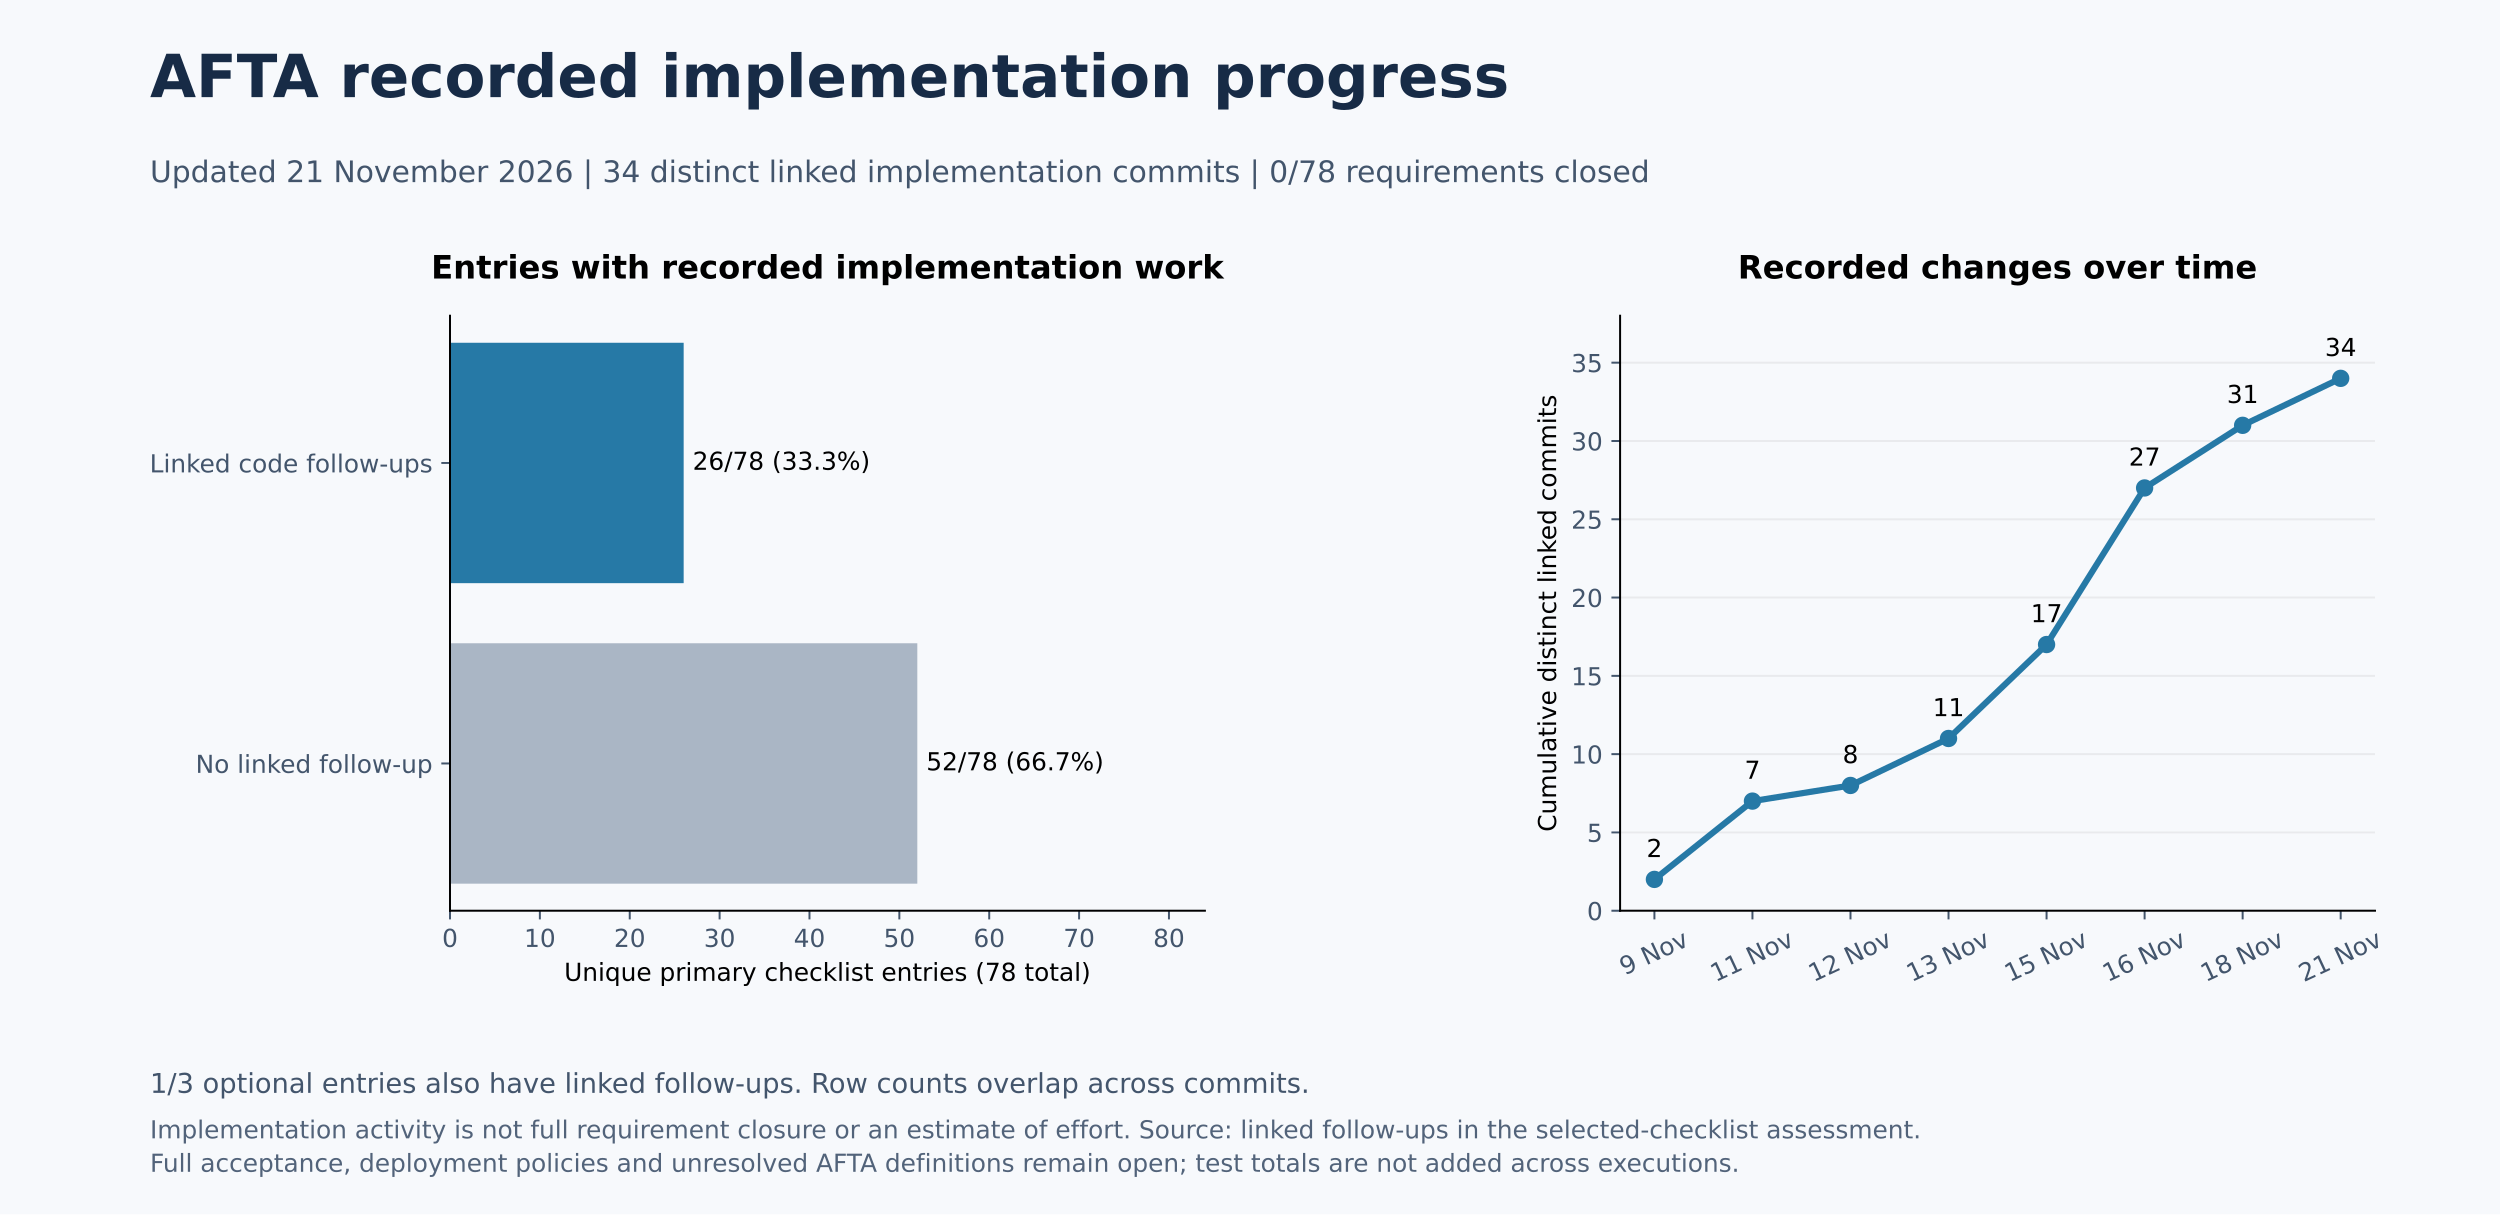
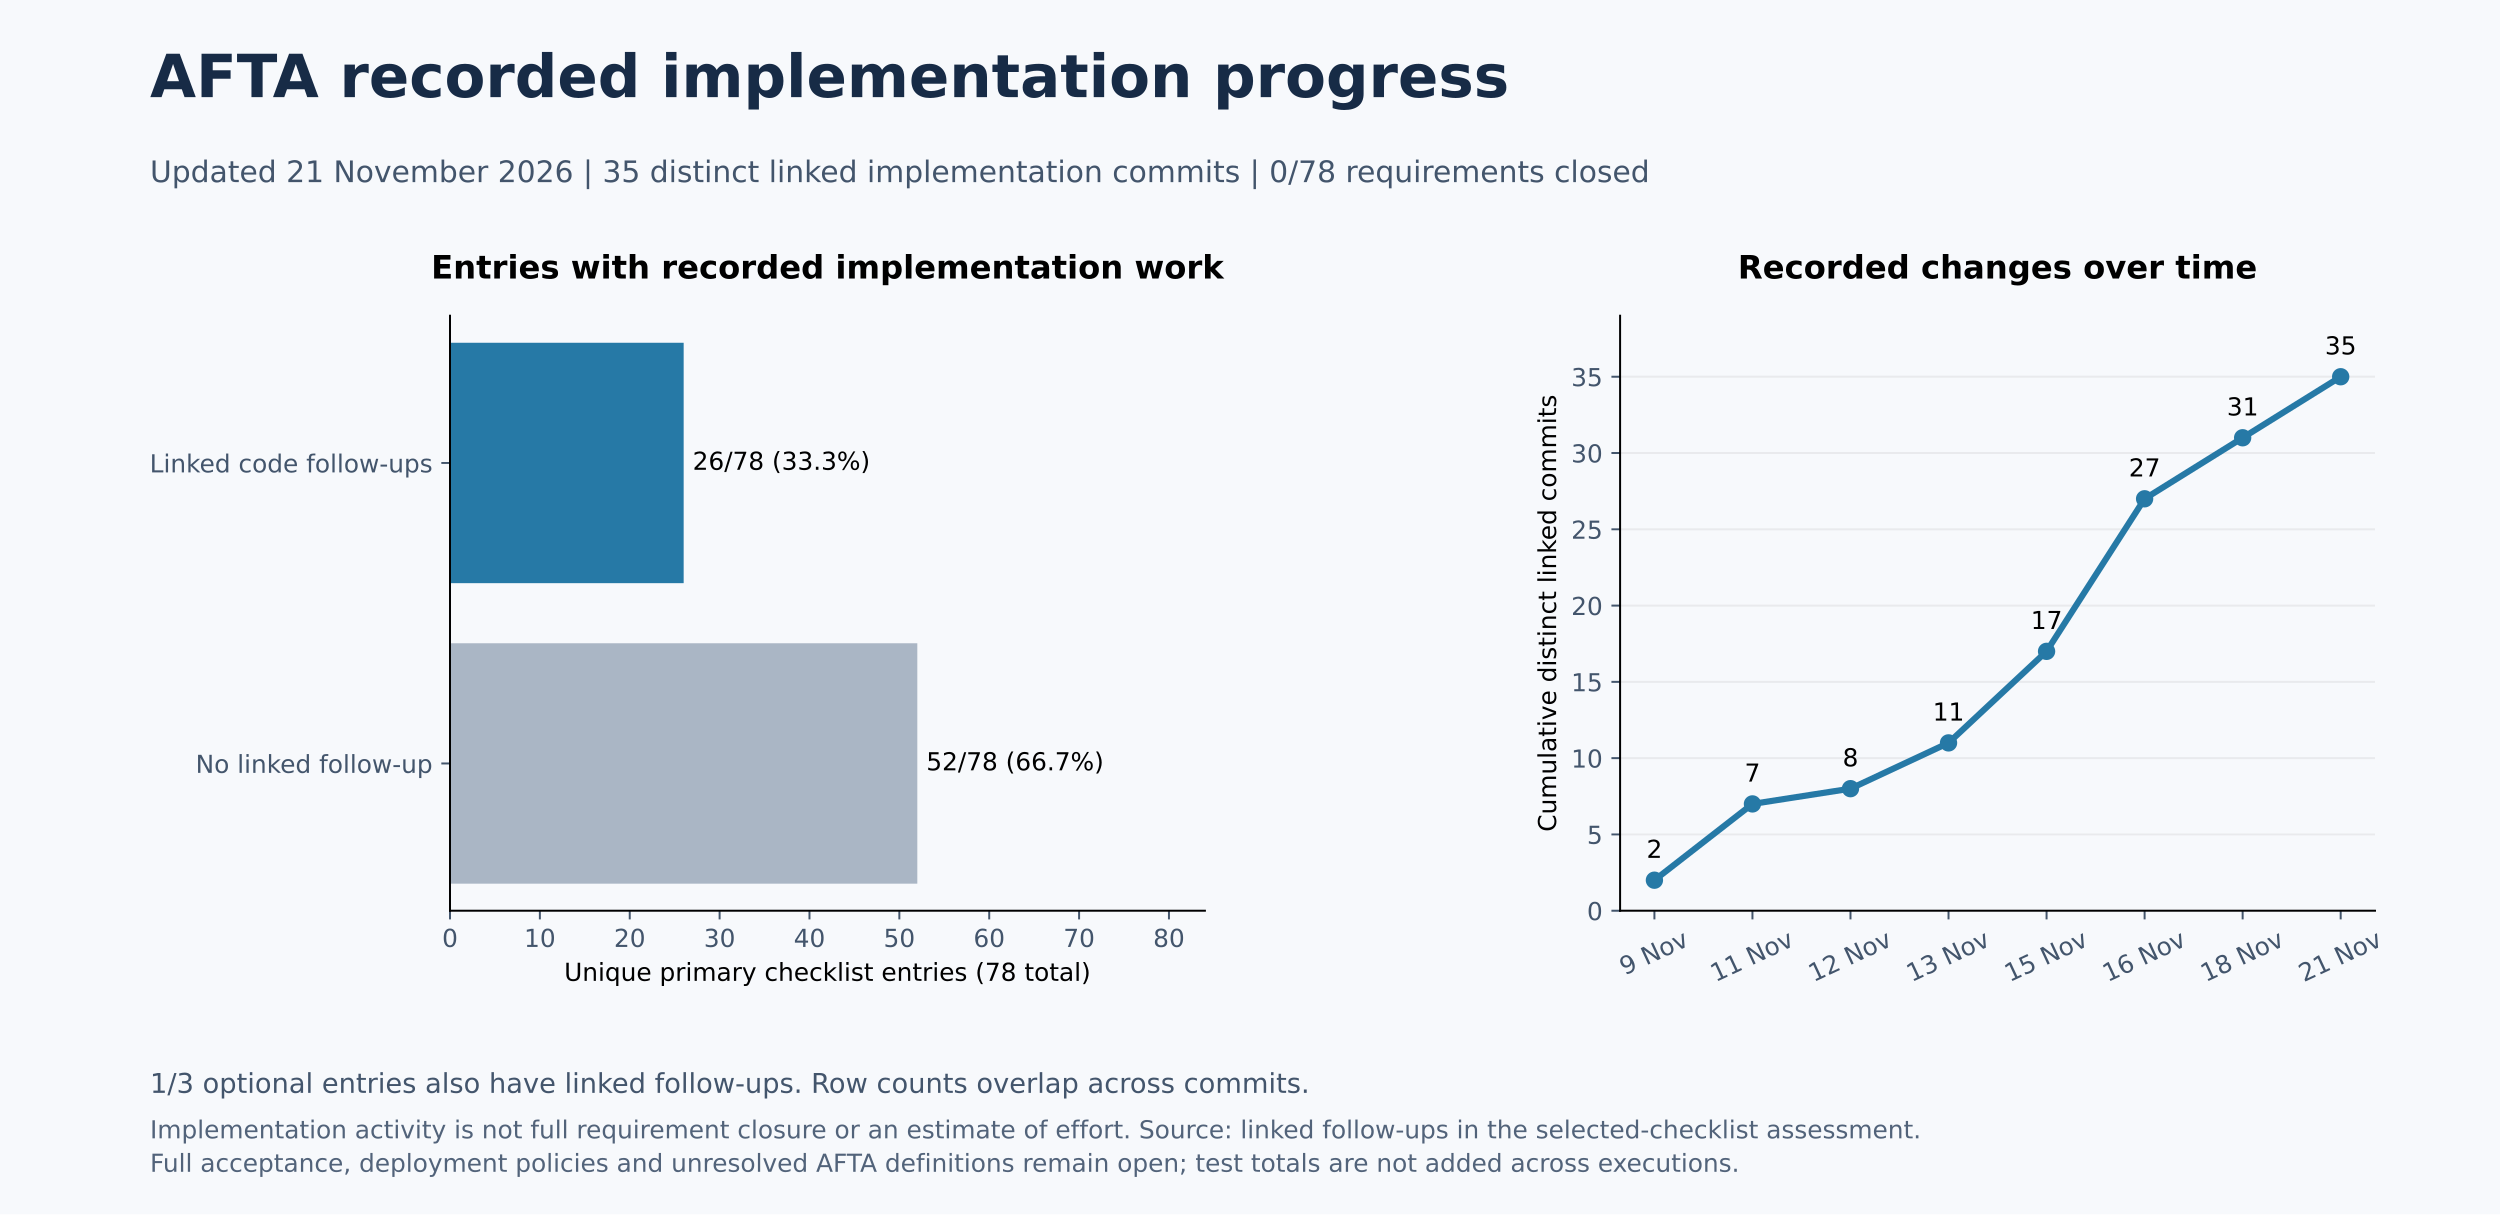
<svg xmlns="http://www.w3.org/2000/svg" xmlns:xlink="http://www.w3.org/1999/xlink" width="1008pt" height="489.6pt" viewBox="0 0 1008 489.6" version="1.1">
  <defs>
    <style type="text/css">*{stroke-linejoin: round; stroke-linecap: butt}</style>
  </defs>
  <g id="figure_1">
    <g id="patch_1">
      <path d="M 0 489.6 L 1008 489.6 L 1008 0 L 0 0 z " style="fill: #f7f9fc" />
    </g>
    <g id="axes_1">
      <g id="patch_2">
        <path d="M 181.44 367.2 L 485.816 367.2 L 485.816 127.296 L 181.44 127.296 z " style="fill: #f7f9fc" />
      </g>
      <g id="patch_3">
-         <path d="M 181.44 138.201 L 275.652 138.201 L 275.652 235.132 L 181.44 235.132 z " clip-path="url(#p518f62ee97)" style="fill: #2679a6" />
+         <path d="M 181.44 138.201 L 275.652 138.201 L 275.652 235.132 L 181.44 235.132 z " clip-path="url(#p0a05c5cc8e)" style="fill: #2679a6" />
      </g>
      <g id="patch_4">
-         <path d="M 181.44 259.364 L 369.864 259.364 L 369.864 356.295 L 181.44 356.295 z " clip-path="url(#p518f62ee97)" style="fill: #aab6c5" />
+         <path d="M 181.44 259.364 L 369.864 259.364 L 369.864 356.295 L 181.44 356.295 z " clip-path="url(#p0a05c5cc8e)" style="fill: #aab6c5" />
      </g>
      <g id="matplotlib.axis_1">
        <g id="xtick_1">
          <g id="line2d_1">
            <defs>
-               <path id="mc66e2f413f" d="M 0 0 L 0 3.5 " style="stroke: #43556c; stroke-width: 0.8" />
+               <path id="md9f290220d" d="M 0 0 L 0 3.5 " style="stroke: #43556c; stroke-width: 0.8" />
            </defs>
            <g>
-               <use xlink:href="#mc66e2f413f" x="181.44" y="367.2" style="fill: #43556c; stroke: #43556c; stroke-width: 0.8" />
+               <use xlink:href="#md9f290220d" x="181.44" y="367.2" style="fill: #43556c; stroke: #43556c; stroke-width: 0.8" />
            </g>
          </g>
          <g id="text_1">
            <text style="font-size: 10px; font-family: 'DejaVu Sans'; text-anchor: middle; fill: #43556c" x="181.44" y="381.798" transform="rotate(-0 181.44 381.7984)">0</text>
          </g>
        </g>
        <g id="xtick_2">
          <g id="line2d_2">
            <g>
-               <use xlink:href="#mc66e2f413f" x="217.675" y="367.2" style="fill: #43556c; stroke: #43556c; stroke-width: 0.8" />
+               <use xlink:href="#md9f290220d" x="217.675" y="367.2" style="fill: #43556c; stroke: #43556c; stroke-width: 0.8" />
            </g>
          </g>
          <g id="text_2">
            <text style="font-size: 10px; font-family: 'DejaVu Sans'; text-anchor: middle; fill: #43556c" x="217.675" y="381.798" transform="rotate(-0 217.6753 381.7984)">10</text>
          </g>
        </g>
        <g id="xtick_3">
          <g id="line2d_3">
            <g>
-               <use xlink:href="#mc66e2f413f" x="253.911" y="367.2" style="fill: #43556c; stroke: #43556c; stroke-width: 0.8" />
+               <use xlink:href="#md9f290220d" x="253.911" y="367.2" style="fill: #43556c; stroke: #43556c; stroke-width: 0.8" />
            </g>
          </g>
          <g id="text_3">
            <text style="font-size: 10px; font-family: 'DejaVu Sans'; text-anchor: middle; fill: #43556c" x="253.911" y="381.798" transform="rotate(-0 253.9106 381.7984)">20</text>
          </g>
        </g>
        <g id="xtick_4">
          <g id="line2d_4">
            <g>
-               <use xlink:href="#mc66e2f413f" x="290.146" y="367.2" style="fill: #43556c; stroke: #43556c; stroke-width: 0.8" />
+               <use xlink:href="#md9f290220d" x="290.146" y="367.2" style="fill: #43556c; stroke: #43556c; stroke-width: 0.8" />
            </g>
          </g>
          <g id="text_4">
            <text style="font-size: 10px; font-family: 'DejaVu Sans'; text-anchor: middle; fill: #43556c" x="290.146" y="381.798" transform="rotate(-0 290.1459 381.7984)">30</text>
          </g>
        </g>
        <g id="xtick_5">
          <g id="line2d_5">
            <g>
-               <use xlink:href="#mc66e2f413f" x="326.381" y="367.2" style="fill: #43556c; stroke: #43556c; stroke-width: 0.8" />
+               <use xlink:href="#md9f290220d" x="326.381" y="367.2" style="fill: #43556c; stroke: #43556c; stroke-width: 0.8" />
            </g>
          </g>
          <g id="text_5">
            <text style="font-size: 10px; font-family: 'DejaVu Sans'; text-anchor: middle; fill: #43556c" x="326.381" y="381.798" transform="rotate(-0 326.3812 381.7984)">40</text>
          </g>
        </g>
        <g id="xtick_6">
          <g id="line2d_6">
            <g>
-               <use xlink:href="#mc66e2f413f" x="362.616" y="367.2" style="fill: #43556c; stroke: #43556c; stroke-width: 0.8" />
+               <use xlink:href="#md9f290220d" x="362.616" y="367.2" style="fill: #43556c; stroke: #43556c; stroke-width: 0.8" />
            </g>
          </g>
          <g id="text_6">
            <text style="font-size: 10px; font-family: 'DejaVu Sans'; text-anchor: middle; fill: #43556c" x="362.616" y="381.798" transform="rotate(-0 362.6165 381.7984)">50</text>
          </g>
        </g>
        <g id="xtick_7">
          <g id="line2d_7">
            <g>
-               <use xlink:href="#mc66e2f413f" x="398.852" y="367.2" style="fill: #43556c; stroke: #43556c; stroke-width: 0.8" />
+               <use xlink:href="#md9f290220d" x="398.852" y="367.2" style="fill: #43556c; stroke: #43556c; stroke-width: 0.8" />
            </g>
          </g>
          <g id="text_7">
            <text style="font-size: 10px; font-family: 'DejaVu Sans'; text-anchor: middle; fill: #43556c" x="398.852" y="381.798" transform="rotate(-0 398.8518 381.7984)">60</text>
          </g>
        </g>
        <g id="xtick_8">
          <g id="line2d_8">
            <g>
-               <use xlink:href="#mc66e2f413f" x="435.087" y="367.2" style="fill: #43556c; stroke: #43556c; stroke-width: 0.8" />
+               <use xlink:href="#md9f290220d" x="435.087" y="367.2" style="fill: #43556c; stroke: #43556c; stroke-width: 0.8" />
            </g>
          </g>
          <g id="text_8">
            <text style="font-size: 10px; font-family: 'DejaVu Sans'; text-anchor: middle; fill: #43556c" x="435.087" y="381.798" transform="rotate(-0 435.0871 381.7984)">70</text>
          </g>
        </g>
        <g id="xtick_9">
          <g id="line2d_9">
            <g>
-               <use xlink:href="#mc66e2f413f" x="471.322" y="367.2" style="fill: #43556c; stroke: #43556c; stroke-width: 0.8" />
+               <use xlink:href="#md9f290220d" x="471.322" y="367.2" style="fill: #43556c; stroke: #43556c; stroke-width: 0.8" />
            </g>
          </g>
          <g id="text_9">
            <text style="font-size: 10px; font-family: 'DejaVu Sans'; text-anchor: middle; fill: #43556c" x="471.322" y="381.798" transform="rotate(-0 471.3224 381.7984)">80</text>
          </g>
        </g>
        <g id="text_10">
          <text style="font-size: 10px; font-family: 'DejaVu Sans'; text-anchor: middle" x="333.628" y="395.477" transform="rotate(-0 333.6282 395.4766)">Unique primary checklist entries (78 total)</text>
        </g>
      </g>
      <g id="matplotlib.axis_2">
        <g id="ytick_1">
          <g id="line2d_10">
            <defs>
-               <path id="m595095cf25" d="M 0 0 L -3.5 0 " style="stroke: #43556c; stroke-width: 0.8" />
+               <path id="m0c33f13725" d="M 0 0 L -3.5 0 " style="stroke: #43556c; stroke-width: 0.8" />
            </defs>
            <g>
-               <use xlink:href="#m595095cf25" x="181.44" y="186.666" style="fill: #43556c; stroke: #43556c; stroke-width: 0.8" />
+               <use xlink:href="#m0c33f13725" x="181.44" y="186.666" style="fill: #43556c; stroke: #43556c; stroke-width: 0.8" />
            </g>
          </g>
          <g id="text_11">
            <text style="font-size: 10px; font-family: 'DejaVu Sans'; text-anchor: end; fill: #43556c" x="174.44" y="190.465" transform="rotate(-0 174.44 190.4654)">Linked code follow-ups</text>
          </g>
        </g>
        <g id="ytick_2">
          <g id="line2d_11">
            <g>
-               <use xlink:href="#m595095cf25" x="181.44" y="307.83" style="fill: #43556c; stroke: #43556c; stroke-width: 0.8" />
+               <use xlink:href="#m0c33f13725" x="181.44" y="307.83" style="fill: #43556c; stroke: #43556c; stroke-width: 0.8" />
            </g>
          </g>
          <g id="text_12">
            <text style="font-size: 10px; font-family: 'DejaVu Sans'; text-anchor: end; fill: #43556c" x="174.44" y="311.629" transform="rotate(-0 174.44 311.629)">No linked follow-up</text>
          </g>
        </g>
      </g>
      <g id="patch_5">
        <path d="M 181.44 367.2 L 181.44 127.296 " style="fill: none; stroke: #000000; stroke-width: 0.8; stroke-linejoin: miter; stroke-linecap: square" />
      </g>
      <g id="patch_6">
        <path d="M 181.44 367.2 L 485.816 367.2 " style="fill: none; stroke: #000000; stroke-width: 0.8; stroke-linejoin: miter; stroke-linecap: square" />
      </g>
      <g id="text_13">
        <text style="font-size: 10px; font-family: 'DejaVu Sans'; text-anchor: start" x="279.275" y="189.426" transform="rotate(-0 279.2753 189.4256)">26/78 (33.3%)</text>
      </g>
      <g id="text_14">
        <text style="font-size: 10px; font-family: 'DejaVu Sans'; text-anchor: start" x="373.487" y="310.589" transform="rotate(-0 373.4871 310.5892)">52/78 (66.7%)</text>
      </g>
      <g id="text_15">
        <text style="font-weight: 700; font-size: 13px; font-family: 'DejaVu Sans'; text-anchor: middle" x="333.628" y="112.296" transform="rotate(-0 333.6282 112.296)">Entries with recorded implementation work</text>
      </g>
    </g>
    <g id="axes_2">
      <g id="patch_7">
        <path d="M 653.224 367.2 L 957.6 367.2 L 957.6 127.296 L 653.224 127.296 z " style="fill: #f7f9fc" />
      </g>
      <g id="matplotlib.axis_3">
        <g id="xtick_10">
          <g id="line2d_12">
            <g>
-               <use xlink:href="#mc66e2f413f" x="667.059" y="367.2" style="fill: #43556c; stroke: #43556c; stroke-width: 0.8" />
+               <use xlink:href="#md9f290220d" x="667.059" y="367.2" style="fill: #43556c; stroke: #43556c; stroke-width: 0.8" />
            </g>
          </g>
          <g id="text_16">
            <text style="font-size: 10px; font-family: 'DejaVu Sans'; fill: #43556c" transform="translate(655.0566 393.3675) rotate(-25)">9 Nov</text>
          </g>
        </g>
        <g id="xtick_11">
          <g id="line2d_13">
            <g>
-               <use xlink:href="#mc66e2f413f" x="706.588" y="367.2" style="fill: #43556c; stroke: #43556c; stroke-width: 0.8" />
+               <use xlink:href="#md9f290220d" x="706.588" y="367.2" style="fill: #43556c; stroke: #43556c; stroke-width: 0.8" />
            </g>
          </g>
          <g id="text_17">
            <text style="font-size: 10px; font-family: 'DejaVu Sans'; fill: #43556c" transform="translate(691.7028 396.0565) rotate(-25)">11 Nov</text>
          </g>
        </g>
        <g id="xtick_12">
          <g id="line2d_14">
            <g>
-               <use xlink:href="#mc66e2f413f" x="746.118" y="367.2" style="fill: #43556c; stroke: #43556c; stroke-width: 0.8" />
+               <use xlink:href="#md9f290220d" x="746.118" y="367.2" style="fill: #43556c; stroke: #43556c; stroke-width: 0.8" />
            </g>
          </g>
          <g id="text_18">
            <text style="font-size: 10px; font-family: 'DejaVu Sans'; fill: #43556c" transform="translate(731.2322 396.0565) rotate(-25)">12 Nov</text>
          </g>
        </g>
        <g id="xtick_13">
          <g id="line2d_15">
            <g>
-               <use xlink:href="#mc66e2f413f" x="785.647" y="367.2" style="fill: #43556c; stroke: #43556c; stroke-width: 0.8" />
+               <use xlink:href="#md9f290220d" x="785.647" y="367.2" style="fill: #43556c; stroke: #43556c; stroke-width: 0.8" />
            </g>
          </g>
          <g id="text_19">
            <text style="font-size: 10px; font-family: 'DejaVu Sans'; fill: #43556c" transform="translate(770.7617 396.0565) rotate(-25)">13 Nov</text>
          </g>
        </g>
        <g id="xtick_14">
          <g id="line2d_16">
            <g>
-               <use xlink:href="#mc66e2f413f" x="825.176" y="367.2" style="fill: #43556c; stroke: #43556c; stroke-width: 0.8" />
+               <use xlink:href="#md9f290220d" x="825.176" y="367.2" style="fill: #43556c; stroke: #43556c; stroke-width: 0.8" />
            </g>
          </g>
          <g id="text_20">
            <text style="font-size: 10px; font-family: 'DejaVu Sans'; fill: #43556c" transform="translate(810.2911 396.0565) rotate(-25)">15 Nov</text>
          </g>
        </g>
        <g id="xtick_15">
          <g id="line2d_17">
            <g>
-               <use xlink:href="#mc66e2f413f" x="864.706" y="367.2" style="fill: #43556c; stroke: #43556c; stroke-width: 0.8" />
+               <use xlink:href="#md9f290220d" x="864.706" y="367.2" style="fill: #43556c; stroke: #43556c; stroke-width: 0.8" />
            </g>
          </g>
          <g id="text_21">
            <text style="font-size: 10px; font-family: 'DejaVu Sans'; fill: #43556c" transform="translate(849.8205 396.0565) rotate(-25)">16 Nov</text>
          </g>
        </g>
        <g id="xtick_16">
          <g id="line2d_18">
            <g>
-               <use xlink:href="#mc66e2f413f" x="904.235" y="367.2" style="fill: #43556c; stroke: #43556c; stroke-width: 0.8" />
+               <use xlink:href="#md9f290220d" x="904.235" y="367.2" style="fill: #43556c; stroke: #43556c; stroke-width: 0.8" />
            </g>
          </g>
          <g id="text_22">
            <text style="font-size: 10px; font-family: 'DejaVu Sans'; fill: #43556c" transform="translate(889.3499 396.0565) rotate(-25)">18 Nov</text>
          </g>
        </g>
        <g id="xtick_17">
          <g id="line2d_19">
            <g>
-               <use xlink:href="#mc66e2f413f" x="943.765" y="367.2" style="fill: #43556c; stroke: #43556c; stroke-width: 0.8" />
+               <use xlink:href="#md9f290220d" x="943.765" y="367.2" style="fill: #43556c; stroke: #43556c; stroke-width: 0.8" />
            </g>
          </g>
          <g id="text_23">
            <text style="font-size: 10px; font-family: 'DejaVu Sans'; fill: #43556c" transform="translate(928.8793 396.0565) rotate(-25)">21 Nov</text>
          </g>
        </g>
      </g>
      <g id="matplotlib.axis_4">
        <g id="ytick_3">
          <g id="line2d_20">
-             <path d="M 653.224 367.2 L 957.6 367.2 " clip-path="url(#pe308189e13)" style="fill: none; stroke: #b0b0b0; stroke-opacity: 0.2; stroke-width: 0.8; stroke-linecap: square" />
+             <path d="M 653.224 367.2 L 957.6 367.2 " clip-path="url(#p17fc296f79)" style="fill: none; stroke: #b0b0b0; stroke-opacity: 0.2; stroke-width: 0.8; stroke-linecap: square" />
          </g>
          <g id="line2d_21">
            <g>
-               <use xlink:href="#m595095cf25" x="653.224" y="367.2" style="fill: #43556c; stroke: #43556c; stroke-width: 0.8" />
+               <use xlink:href="#m0c33f13725" x="653.224" y="367.2" style="fill: #43556c; stroke: #43556c; stroke-width: 0.8" />
            </g>
          </g>
          <g id="text_24">
            <text style="font-size: 10px; font-family: 'DejaVu Sans'; text-anchor: end; fill: #43556c" x="646.224" y="370.999" transform="rotate(-0 646.2235 370.9992)">0</text>
          </g>
        </g>
        <g id="ytick_4">
          <g id="line2d_22">
-             <path d="M 653.224 335.634 L 957.6 335.634 " clip-path="url(#pe308189e13)" style="fill: none; stroke: #b0b0b0; stroke-opacity: 0.2; stroke-width: 0.8; stroke-linecap: square" />
+             <path d="M 653.224 336.443 L 957.6 336.443 " clip-path="url(#p17fc296f79)" style="fill: none; stroke: #b0b0b0; stroke-opacity: 0.2; stroke-width: 0.8; stroke-linecap: square" />
          </g>
          <g id="line2d_23">
            <g>
-               <use xlink:href="#m595095cf25" x="653.224" y="335.634" style="fill: #43556c; stroke: #43556c; stroke-width: 0.8" />
+               <use xlink:href="#m0c33f13725" x="653.224" y="336.443" style="fill: #43556c; stroke: #43556c; stroke-width: 0.8" />
            </g>
          </g>
          <g id="text_25">
-             <text style="font-size: 10px; font-family: 'DejaVu Sans'; text-anchor: end; fill: #43556c" x="646.224" y="339.433" transform="rotate(-0 646.2235 339.4329)">5</text>
+             <text style="font-size: 10px; font-family: 'DejaVu Sans'; text-anchor: end; fill: #43556c" x="646.224" y="340.242" transform="rotate(-0 646.2235 340.2423)">5</text>
          </g>
        </g>
        <g id="ytick_5">
          <g id="line2d_24">
-             <path d="M 653.224 304.067 L 957.6 304.067 " clip-path="url(#pe308189e13)" style="fill: none; stroke: #b0b0b0; stroke-opacity: 0.2; stroke-width: 0.8; stroke-linecap: square" />
+             <path d="M 653.224 305.686 L 957.6 305.686 " clip-path="url(#p17fc296f79)" style="fill: none; stroke: #b0b0b0; stroke-opacity: 0.2; stroke-width: 0.8; stroke-linecap: square" />
          </g>
          <g id="line2d_25">
            <g>
-               <use xlink:href="#m595095cf25" x="653.224" y="304.067" style="fill: #43556c; stroke: #43556c; stroke-width: 0.8" />
+               <use xlink:href="#m0c33f13725" x="653.224" y="305.686" style="fill: #43556c; stroke: #43556c; stroke-width: 0.8" />
            </g>
          </g>
          <g id="text_26">
-             <text style="font-size: 10px; font-family: 'DejaVu Sans'; text-anchor: end; fill: #43556c" x="646.224" y="307.867" transform="rotate(-0 646.2235 307.8666)">10</text>
+             <text style="font-size: 10px; font-family: 'DejaVu Sans'; text-anchor: end; fill: #43556c" x="646.224" y="309.485" transform="rotate(-0 646.2235 309.4854)">10</text>
          </g>
        </g>
        <g id="ytick_6">
          <g id="line2d_26">
-             <path d="M 653.224 272.501 L 957.6 272.501 " clip-path="url(#pe308189e13)" style="fill: none; stroke: #b0b0b0; stroke-opacity: 0.2; stroke-width: 0.8; stroke-linecap: square" />
+             <path d="M 653.224 274.929 L 957.6 274.929 " clip-path="url(#p17fc296f79)" style="fill: none; stroke: #b0b0b0; stroke-opacity: 0.2; stroke-width: 0.8; stroke-linecap: square" />
          </g>
          <g id="line2d_27">
            <g>
-               <use xlink:href="#m595095cf25" x="653.224" y="272.501" style="fill: #43556c; stroke: #43556c; stroke-width: 0.8" />
+               <use xlink:href="#m0c33f13725" x="653.224" y="274.929" style="fill: #43556c; stroke: #43556c; stroke-width: 0.8" />
            </g>
          </g>
          <g id="text_27">
-             <text style="font-size: 10px; font-family: 'DejaVu Sans'; text-anchor: end; fill: #43556c" x="646.224" y="276.3" transform="rotate(-0 646.2235 276.3003)">15</text>
+             <text style="font-size: 10px; font-family: 'DejaVu Sans'; text-anchor: end; fill: #43556c" x="646.224" y="278.728" transform="rotate(-0 646.2235 278.7285)">15</text>
          </g>
        </g>
        <g id="ytick_7">
          <g id="line2d_28">
-             <path d="M 653.224 240.935 L 957.6 240.935 " clip-path="url(#pe308189e13)" style="fill: none; stroke: #b0b0b0; stroke-opacity: 0.2; stroke-width: 0.8; stroke-linecap: square" />
+             <path d="M 653.224 244.172 L 957.6 244.172 " clip-path="url(#p17fc296f79)" style="fill: none; stroke: #b0b0b0; stroke-opacity: 0.2; stroke-width: 0.8; stroke-linecap: square" />
          </g>
          <g id="line2d_29">
            <g>
-               <use xlink:href="#m595095cf25" x="653.224" y="240.935" style="fill: #43556c; stroke: #43556c; stroke-width: 0.8" />
+               <use xlink:href="#m0c33f13725" x="653.224" y="244.172" style="fill: #43556c; stroke: #43556c; stroke-width: 0.8" />
            </g>
          </g>
          <g id="text_28">
-             <text style="font-size: 10px; font-family: 'DejaVu Sans'; text-anchor: end; fill: #43556c" x="646.224" y="244.734" transform="rotate(-0 646.2235 244.734)">20</text>
+             <text style="font-size: 10px; font-family: 'DejaVu Sans'; text-anchor: end; fill: #43556c" x="646.224" y="247.972" transform="rotate(-0 646.2235 247.9715)">20</text>
          </g>
        </g>
        <g id="ytick_8">
          <g id="line2d_30">
-             <path d="M 653.224 209.368 L 957.6 209.368 " clip-path="url(#pe308189e13)" style="fill: none; stroke: #b0b0b0; stroke-opacity: 0.2; stroke-width: 0.8; stroke-linecap: square" />
+             <path d="M 653.224 213.415 L 957.6 213.415 " clip-path="url(#p17fc296f79)" style="fill: none; stroke: #b0b0b0; stroke-opacity: 0.2; stroke-width: 0.8; stroke-linecap: square" />
          </g>
          <g id="line2d_31">
            <g>
-               <use xlink:href="#m595095cf25" x="653.224" y="209.368" style="fill: #43556c; stroke: #43556c; stroke-width: 0.8" />
+               <use xlink:href="#m0c33f13725" x="653.224" y="213.415" style="fill: #43556c; stroke: #43556c; stroke-width: 0.8" />
            </g>
          </g>
          <g id="text_29">
-             <text style="font-size: 10px; font-family: 'DejaVu Sans'; text-anchor: end; fill: #43556c" x="646.224" y="213.168" transform="rotate(-0 646.2235 213.1676)">25</text>
+             <text style="font-size: 10px; font-family: 'DejaVu Sans'; text-anchor: end; fill: #43556c" x="646.224" y="217.215" transform="rotate(-0 646.2235 217.2146)">25</text>
          </g>
        </g>
        <g id="ytick_9">
          <g id="line2d_32">
-             <path d="M 653.224 177.802 L 957.6 177.802 " clip-path="url(#pe308189e13)" style="fill: none; stroke: #b0b0b0; stroke-opacity: 0.2; stroke-width: 0.8; stroke-linecap: square" />
+             <path d="M 653.224 182.658 L 957.6 182.658 " clip-path="url(#p17fc296f79)" style="fill: none; stroke: #b0b0b0; stroke-opacity: 0.2; stroke-width: 0.8; stroke-linecap: square" />
          </g>
          <g id="line2d_33">
            <g>
-               <use xlink:href="#m595095cf25" x="653.224" y="177.802" style="fill: #43556c; stroke: #43556c; stroke-width: 0.8" />
+               <use xlink:href="#m0c33f13725" x="653.224" y="182.658" style="fill: #43556c; stroke: #43556c; stroke-width: 0.8" />
            </g>
          </g>
          <g id="text_30">
-             <text style="font-size: 10px; font-family: 'DejaVu Sans'; text-anchor: end; fill: #43556c" x="646.224" y="181.601" transform="rotate(-0 646.2235 181.6013)">30</text>
+             <text style="font-size: 10px; font-family: 'DejaVu Sans'; text-anchor: end; fill: #43556c" x="646.224" y="186.458" transform="rotate(-0 646.2235 186.4577)">30</text>
          </g>
        </g>
        <g id="ytick_10">
          <g id="line2d_34">
-             <path d="M 653.224 146.236 L 957.6 146.236 " clip-path="url(#pe308189e13)" style="fill: none; stroke: #b0b0b0; stroke-opacity: 0.2; stroke-width: 0.8; stroke-linecap: square" />
+             <path d="M 653.224 151.902 L 957.6 151.902 " clip-path="url(#p17fc296f79)" style="fill: none; stroke: #b0b0b0; stroke-opacity: 0.2; stroke-width: 0.8; stroke-linecap: square" />
          </g>
          <g id="line2d_35">
            <g>
-               <use xlink:href="#m595095cf25" x="653.224" y="146.236" style="fill: #43556c; stroke: #43556c; stroke-width: 0.8" />
+               <use xlink:href="#m0c33f13725" x="653.224" y="151.902" style="fill: #43556c; stroke: #43556c; stroke-width: 0.8" />
            </g>
          </g>
          <g id="text_31">
-             <text style="font-size: 10px; font-family: 'DejaVu Sans'; text-anchor: end; fill: #43556c" x="646.224" y="150.035" transform="rotate(-0 646.2235 150.035)">35</text>
+             <text style="font-size: 10px; font-family: 'DejaVu Sans'; text-anchor: end; fill: #43556c" x="646.224" y="155.701" transform="rotate(-0 646.2235 155.7008)">35</text>
          </g>
        </g>
        <g id="text_32">
          <text style="font-size: 10px; font-family: 'DejaVu Sans'; text-anchor: middle" x="627.419" y="247.248" transform="rotate(-90 627.4188 247.248)">Cumulative distinct linked commits</text>
        </g>
      </g>
      <g id="line2d_36">
-         <path d="M 667.059 354.573 L 706.588 323.007 L 746.118 316.694 L 785.647 297.754 L 825.176 259.875 L 864.706 196.742 L 904.235 171.489 L 943.765 152.549 " clip-path="url(#pe308189e13)" style="fill: none; stroke: #2679a6; stroke-width: 2.5; stroke-linecap: square" />
+         <path d="M 667.059 354.897 L 706.588 324.14 L 746.118 317.989 L 785.647 299.535 L 825.176 262.626 L 864.706 201.113 L 904.235 176.507 L 943.765 151.902 " clip-path="url(#p17fc296f79)" style="fill: none; stroke: #2679a6; stroke-width: 2.5; stroke-linecap: square" />
        <defs>
-           <path id="m47aecf808f" d="M 0 3 C 0.796 3 1.559 2.684 2.121 2.121 C 2.684 1.559 3 0.796 3 0 C 3 -0.796 2.684 -1.559 2.121 -2.121 C 1.559 -2.684 0.796 -3 0 -3 C -0.796 -3 -1.559 -2.684 -2.121 -2.121 C -2.684 -1.559 -3 -0.796 -3 0 C -3 0.796 -2.684 1.559 -2.121 2.121 C -1.559 2.684 -0.796 3 0 3 z " style="stroke: #2679a6" />
+           <path id="m2d6edc1aab" d="M 0 3 C 0.796 3 1.559 2.684 2.121 2.121 C 2.684 1.559 3 0.796 3 0 C 3 -0.796 2.684 -1.559 2.121 -2.121 C 1.559 -2.684 0.796 -3 0 -3 C -0.796 -3 -1.559 -2.684 -2.121 -2.121 C -2.684 -1.559 -3 -0.796 -3 0 C -3 0.796 -2.684 1.559 -2.121 2.121 C -1.559 2.684 -0.796 3 0 3 z " style="stroke: #2679a6" />
        </defs>
-         <g clip-path="url(#pe308189e13)">
-           <use xlink:href="#m47aecf808f" x="667.059" y="354.573" style="fill: #2679a6; stroke: #2679a6" />
-           <use xlink:href="#m47aecf808f" x="706.588" y="323.007" style="fill: #2679a6; stroke: #2679a6" />
-           <use xlink:href="#m47aecf808f" x="746.118" y="316.694" style="fill: #2679a6; stroke: #2679a6" />
-           <use xlink:href="#m47aecf808f" x="785.647" y="297.754" style="fill: #2679a6; stroke: #2679a6" />
-           <use xlink:href="#m47aecf808f" x="825.176" y="259.875" style="fill: #2679a6; stroke: #2679a6" />
-           <use xlink:href="#m47aecf808f" x="864.706" y="196.742" style="fill: #2679a6; stroke: #2679a6" />
-           <use xlink:href="#m47aecf808f" x="904.235" y="171.489" style="fill: #2679a6; stroke: #2679a6" />
-           <use xlink:href="#m47aecf808f" x="943.765" y="152.549" style="fill: #2679a6; stroke: #2679a6" />
+         <g clip-path="url(#p17fc296f79)">
+           <use xlink:href="#m2d6edc1aab" x="667.059" y="354.897" style="fill: #2679a6; stroke: #2679a6" />
+           <use xlink:href="#m2d6edc1aab" x="706.588" y="324.14" style="fill: #2679a6; stroke: #2679a6" />
+           <use xlink:href="#m2d6edc1aab" x="746.118" y="317.989" style="fill: #2679a6; stroke: #2679a6" />
+           <use xlink:href="#m2d6edc1aab" x="785.647" y="299.535" style="fill: #2679a6; stroke: #2679a6" />
+           <use xlink:href="#m2d6edc1aab" x="825.176" y="262.626" style="fill: #2679a6; stroke: #2679a6" />
+           <use xlink:href="#m2d6edc1aab" x="864.706" y="201.113" style="fill: #2679a6; stroke: #2679a6" />
+           <use xlink:href="#m2d6edc1aab" x="904.235" y="176.507" style="fill: #2679a6; stroke: #2679a6" />
+           <use xlink:href="#m2d6edc1aab" x="943.765" y="151.902" style="fill: #2679a6; stroke: #2679a6" />
        </g>
      </g>
      <g id="patch_8">
        <path d="M 653.224 367.2 L 653.224 127.296 " style="fill: none; stroke: #000000; stroke-width: 0.8; stroke-linejoin: miter; stroke-linecap: square" />
      </g>
      <g id="patch_9">
        <path d="M 653.224 367.2 L 957.6 367.2 " style="fill: none; stroke: #000000; stroke-width: 0.8; stroke-linejoin: miter; stroke-linecap: square" />
      </g>
      <g id="text_33">
-         <text style="font-size: 10px; font-family: 'DejaVu Sans'; text-anchor: middle" x="667.059" y="345.573" transform="rotate(-0 667.0588 345.5735)">2</text>
+         <text style="font-size: 10px; font-family: 'DejaVu Sans'; text-anchor: middle" x="667.059" y="345.897" transform="rotate(-0 667.0588 345.8972)">2</text>
      </g>
      <g id="text_34">
-         <text style="font-size: 10px; font-family: 'DejaVu Sans'; text-anchor: middle" x="706.588" y="314.007" transform="rotate(-0 706.5882 314.0072)">7</text>
+         <text style="font-size: 10px; font-family: 'DejaVu Sans'; text-anchor: middle" x="706.588" y="315.14" transform="rotate(-0 706.5882 315.1403)">7</text>
      </g>
      <g id="text_35">
-         <text style="font-size: 10px; font-family: 'DejaVu Sans'; text-anchor: middle" x="746.118" y="307.694" transform="rotate(-0 746.1176 307.6939)">8</text>
+         <text style="font-size: 10px; font-family: 'DejaVu Sans'; text-anchor: middle" x="746.118" y="308.989" transform="rotate(-0 746.1176 308.9889)">8</text>
      </g>
      <g id="text_36">
-         <text style="font-size: 10px; font-family: 'DejaVu Sans'; text-anchor: middle" x="785.647" y="288.754" transform="rotate(-0 785.6471 288.7541)">11</text>
+         <text style="font-size: 10px; font-family: 'DejaVu Sans'; text-anchor: middle" x="785.647" y="290.535" transform="rotate(-0 785.6471 290.5348)">11</text>
      </g>
      <g id="text_37">
-         <text style="font-size: 10px; font-family: 'DejaVu Sans'; text-anchor: middle" x="825.176" y="250.875" transform="rotate(-0 825.1765 250.8745)">17</text>
+         <text style="font-size: 10px; font-family: 'DejaVu Sans'; text-anchor: middle" x="825.176" y="253.626" transform="rotate(-0 825.1765 253.6265)">17</text>
      </g>
      <g id="text_38">
-         <text style="font-size: 10px; font-family: 'DejaVu Sans'; text-anchor: middle" x="864.706" y="187.742" transform="rotate(-0 864.7059 187.7419)">27</text>
+         <text style="font-size: 10px; font-family: 'DejaVu Sans'; text-anchor: middle" x="864.706" y="192.113" transform="rotate(-0 864.7059 192.1126)">27</text>
      </g>
      <g id="text_39">
-         <text style="font-size: 10px; font-family: 'DejaVu Sans'; text-anchor: middle" x="904.235" y="162.489" transform="rotate(-0 904.2353 162.4888)">31</text>
+         <text style="font-size: 10px; font-family: 'DejaVu Sans'; text-anchor: middle" x="904.235" y="167.507" transform="rotate(-0 904.2353 167.5071)">31</text>
      </g>
      <g id="text_40">
-         <text style="font-size: 10px; font-family: 'DejaVu Sans'; text-anchor: middle" x="943.765" y="143.549" transform="rotate(-0 943.7647 143.5491)">34</text>
+         <text style="font-size: 10px; font-family: 'DejaVu Sans'; text-anchor: middle" x="943.765" y="142.902" transform="rotate(-0 943.7647 142.9015)">35</text>
      </g>
      <g id="text_41">
        <text style="font-weight: 700; font-size: 13px; font-family: 'DejaVu Sans'; text-anchor: middle" x="805.412" y="112.296" transform="rotate(-0 805.4118 112.296)">Recorded changes over time</text>
      </g>
    </g>
    <g id="text_42">
      <text style="font-weight: 700; font-size: 24px; font-family: 'DejaVu Sans'; text-anchor: start; fill: #172b46" x="60.48" y="39.168" transform="rotate(-0 60.48 39.168)">AFTA recorded implementation progress</text>
    </g>
    <g id="text_43">
-       <text style="font-size: 12px; font-family: 'DejaVu Sans'; text-anchor: start; fill: #43556c" x="60.48" y="73.44" transform="rotate(-0 60.48 73.44)">Updated 21 November 2026 | 34 distinct linked implementation commits | 0/78 requirements closed</text>
+       <text style="font-size: 12px; font-family: 'DejaVu Sans'; text-anchor: start; fill: #43556c" x="60.48" y="73.44" transform="rotate(-0 60.48 73.44)">Updated 21 November 2026 | 35 distinct linked implementation commits | 0/78 requirements closed</text>
    </g>
    <g id="text_44">
      <text style="font-size: 11px; font-family: 'DejaVu Sans'; text-anchor: start; fill: #43556c" x="60.48" y="440.64" transform="rotate(-0 60.48 440.64)">1/3 optional entries also have linked follow-ups. Row counts overlap across commits.</text>
    </g>
    <g id="text_45">
      <text style="font-size: 10px; font-family: 'DejaVu Sans'; fill: #52637a" transform="translate(60.48 458.9867)">Implementation activity is not full requirement closure or an estimate of effort. Source: linked follow-ups in the selected-checklist assessment.</text>
      <text style="font-size: 10px; font-family: 'DejaVu Sans'; fill: #52637a" transform="translate(60.48 472.464)">Full acceptance, deployment policies and unresolved AFTA definitions remain open; test totals are not added across executions.</text>
    </g>
  </g>
  <defs>
-     <clipPath id="p518f62ee97">
+     <clipPath id="p0a05c5cc8e">
      <rect x="181.44" y="127.296" width="304.376" height="239.904" />
    </clipPath>
-     <clipPath id="pe308189e13">
+     <clipPath id="p17fc296f79">
      <rect x="653.224" y="127.296" width="304.376" height="239.904" />
    </clipPath>
  </defs>
</svg>
